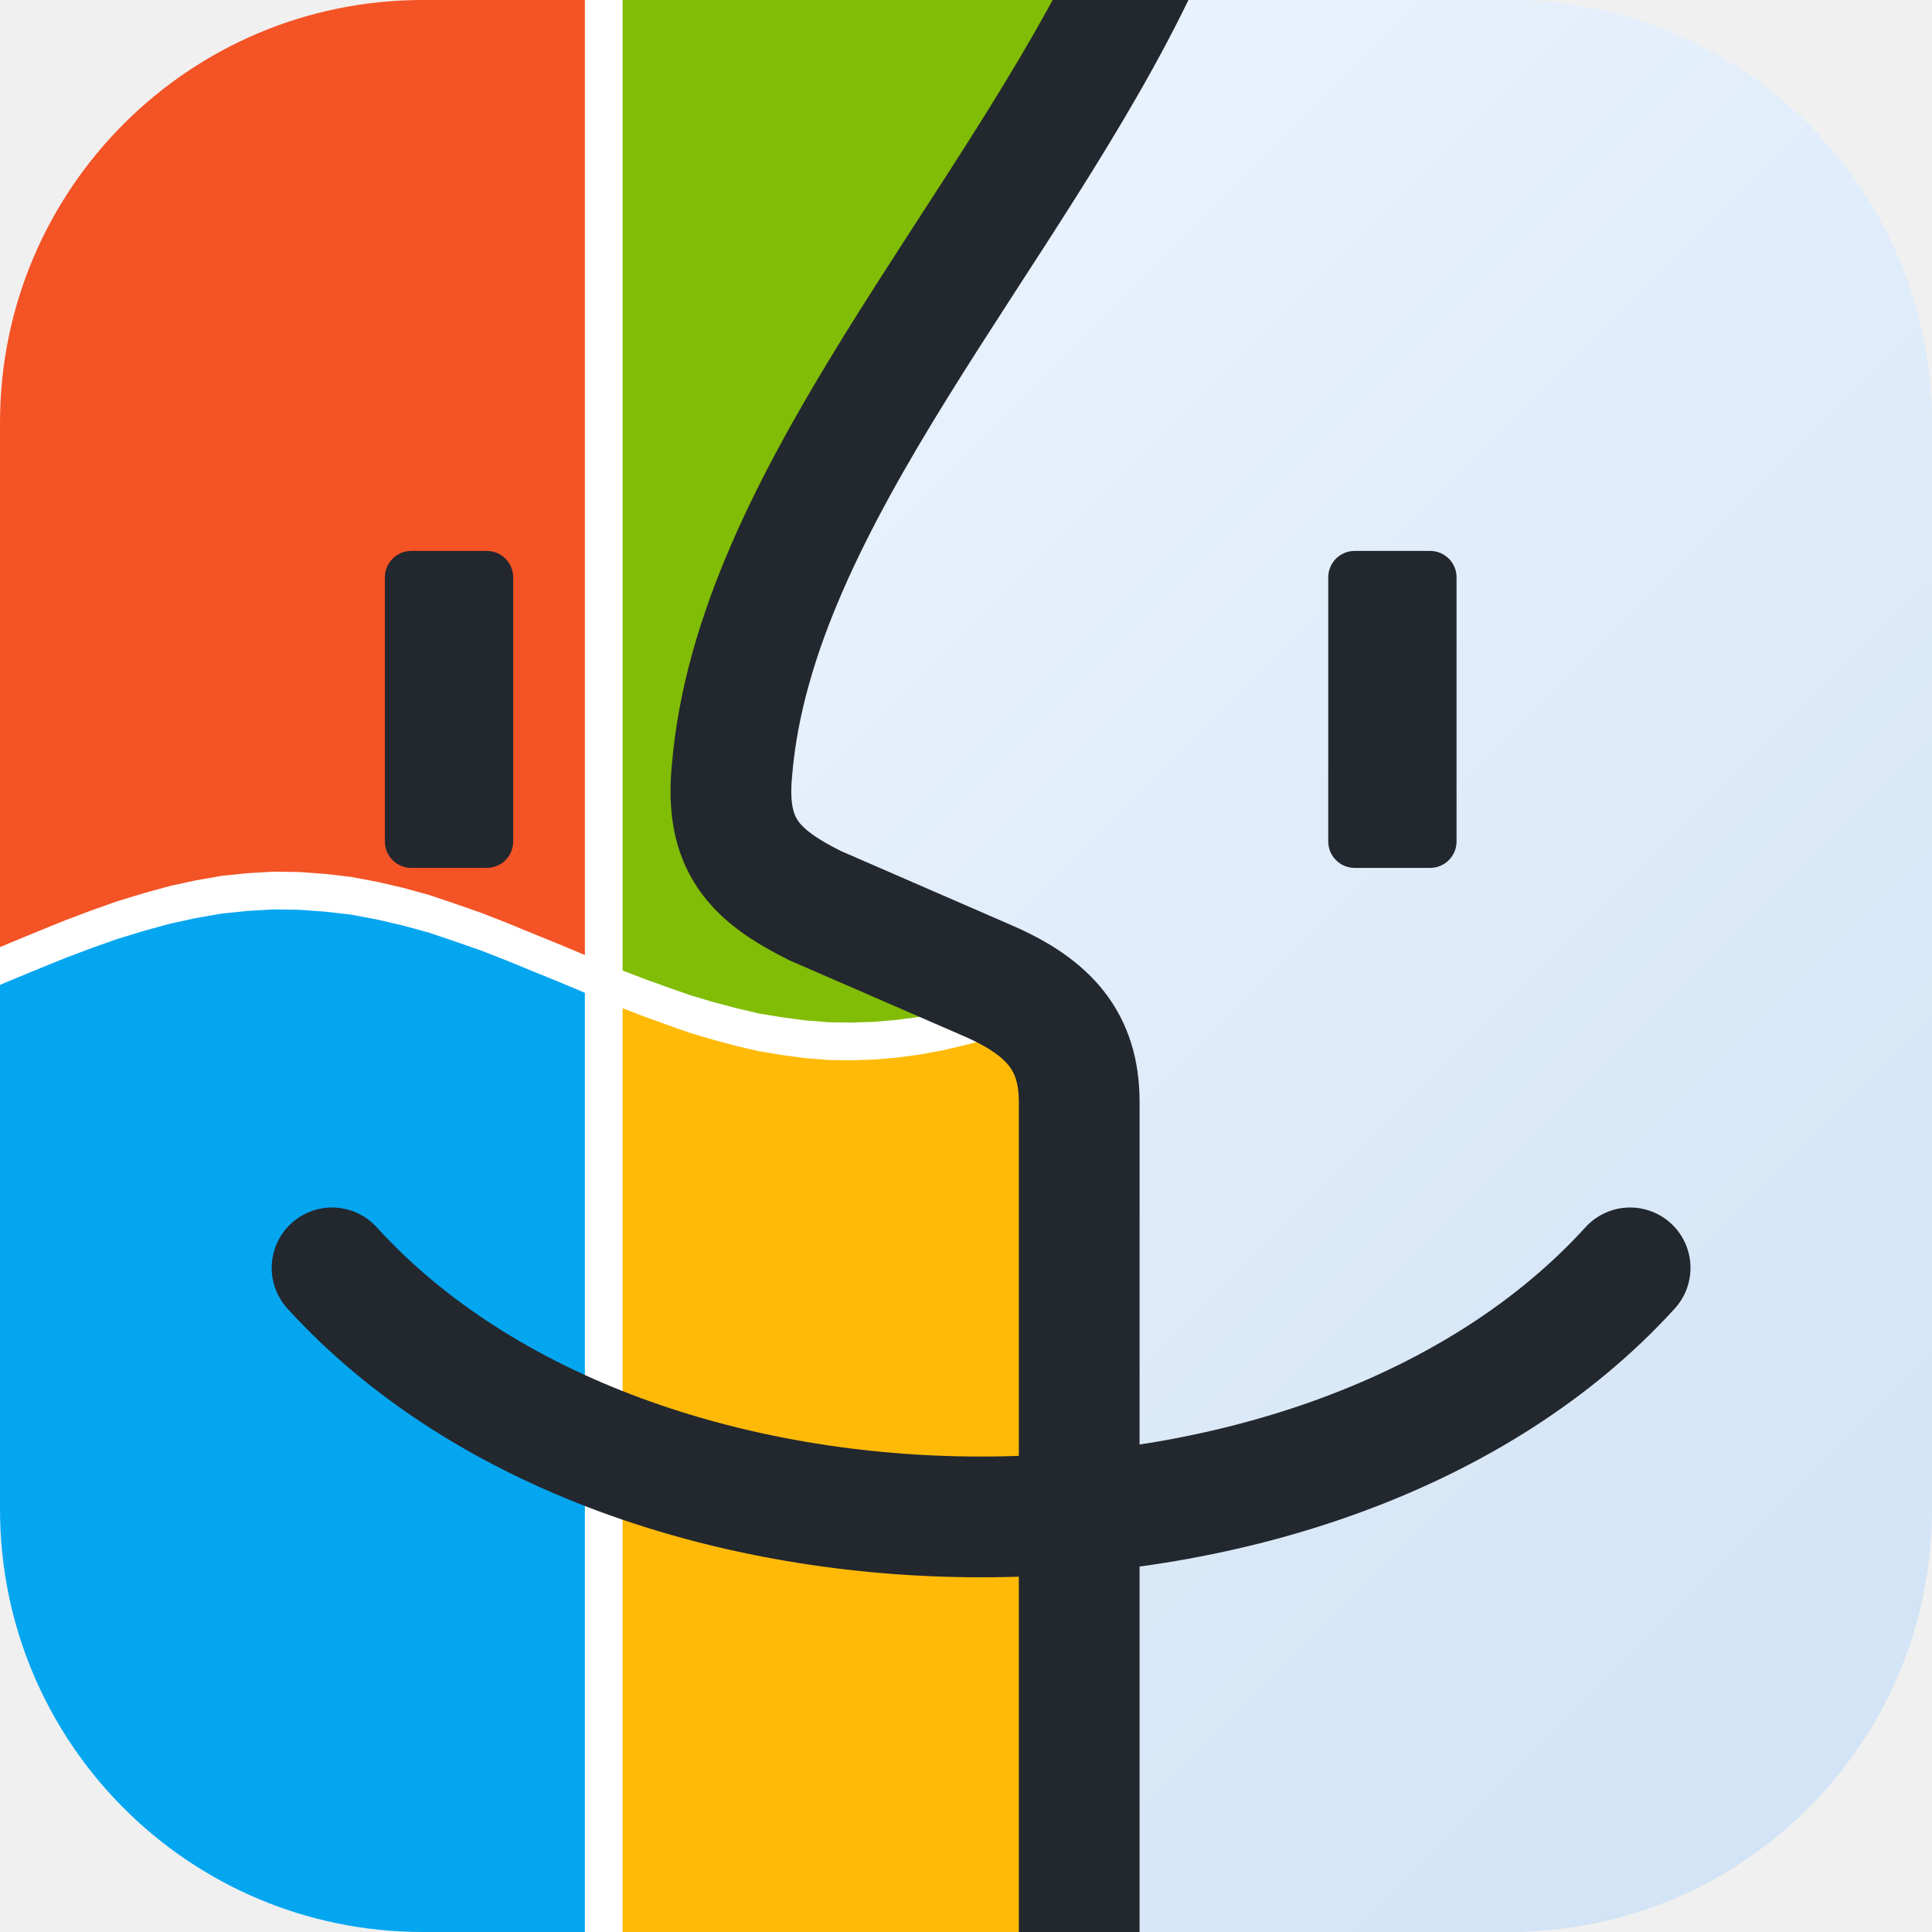
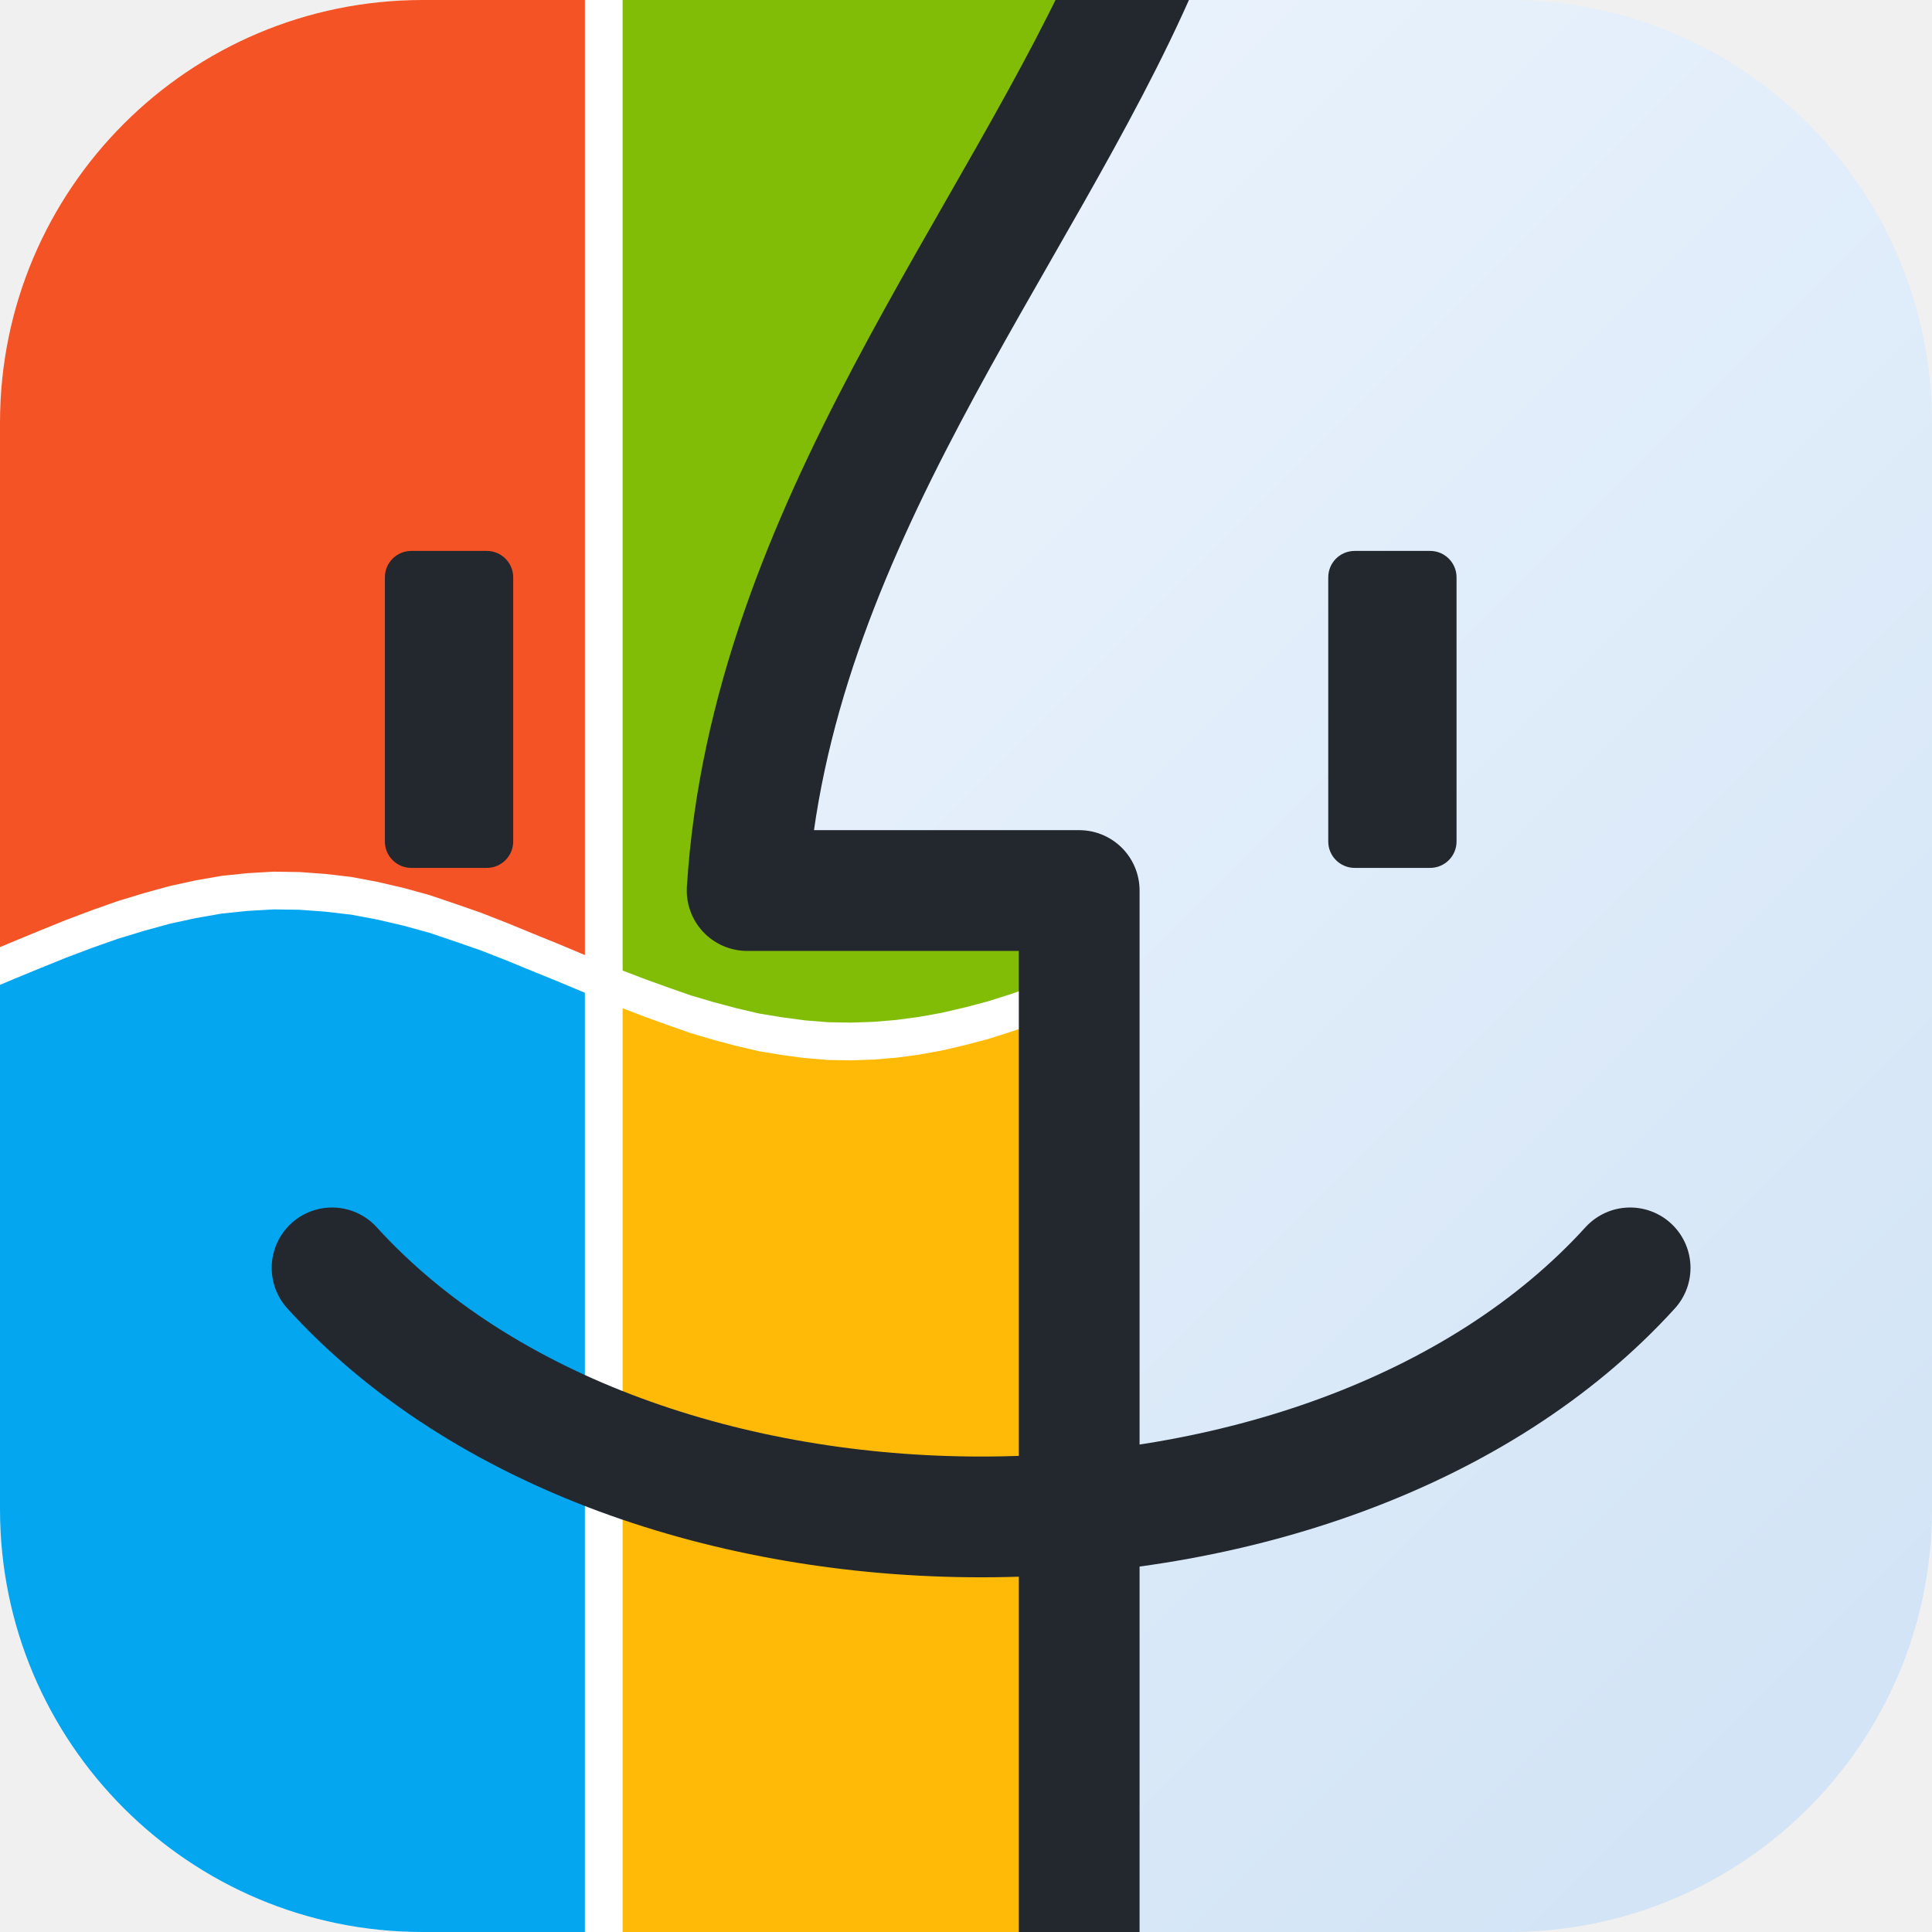
<svg xmlns="http://www.w3.org/2000/svg" viewBox="0 0 512 512" width="512" height="512">
  <defs>
    <linearGradient id="lt" x1="0" y1="0" x2="1" y2="1">
      <stop offset="0" stop-color="#f4f9ff" />
      <stop offset="1" stop-color="#cfe2f5" />
    </linearGradient>
    <clipPath id="sq">
      <rect width="512" height="512" rx="112" />
    </clipPath>
    <clipPath id="Lreg">
-       <path d="M-10 -10 L302 -10 C268 62 200 132 194 204 C192 224 200 232 216 240 L262 260 C278 267 286 276 286 292 L286 522 L-10 522 Z" />
+       <path d="M-10 -10 L302 -10 C270 64 204 140 198 236 L286 236 L286 522 L-10 522 Z" />
    </clipPath>
  </defs>
  <g clip-path="url(#sq)">
    <rect width="512" height="512" fill="url(#lt)" />
    <g clip-path="url(#Lreg)">
      <rect x="-10" y="-10" width="320" height="540" fill="#fff" />
      <path d="M-10.0 -55.8 L-3.1 -58.7 L3.8 -61.6 L10.6 -64.4 L17.5 -67.2 L24.4 -69.8 L31.2 -72.2 L38.1 -74.3 L45.0 -76.2 L51.9 -77.7 L58.8 -78.9 L65.6 -79.6 L72.5 -80.0 L79.4 -79.9 L86.2 -79.4 L93.1 -78.6 L100.0 -77.3 L106.9 -75.7 L113.8 -73.8 L120.6 -71.5 L127.5 -69.1 L134.4 -66.4 L141.2 -63.6 L148.1 -60.8 L155.0 -57.9 L155.0 253.1 L148.1 250.2 L141.2 247.4 L134.4 244.6 L127.5 241.9 L120.6 239.5 L113.8 237.2 L106.9 235.3 L100.0 233.7 L93.1 232.4 L86.2 231.6 L79.4 231.1 L72.5 231.0 L65.6 231.4 L58.8 232.1 L51.9 233.3 L45.0 234.8 L38.1 236.7 L31.2 238.8 L24.4 241.2 L17.5 243.8 L10.6 246.6 L3.8 249.4 L-3.1 252.3 L-10.0 255.2 Z" fill="#f35325" />
      <path d="M165.0 -53.8 L171.0 -51.5 L177.1 -49.3 L183.1 -47.2 L189.2 -45.4 L195.2 -43.8 L201.2 -42.4 L207.3 -41.4 L213.3 -40.6 L219.4 -40.1 L225.4 -40.0 L231.5 -40.2 L237.5 -40.7 L243.5 -41.5 L249.6 -42.6 L255.6 -44.0 L261.7 -45.6 L267.7 -47.5 L273.8 -49.6 L279.8 -51.8 L285.8 -54.2 L291.9 -56.6 L297.9 -59.1 L304.0 -61.7 L310.0 -64.2 L310.0 246.8 L304.0 249.3 L297.9 251.9 L291.9 254.4 L285.8 256.8 L279.8 259.2 L273.8 261.4 L267.7 263.5 L261.7 265.4 L255.6 267.0 L249.6 268.4 L243.5 269.5 L237.5 270.3 L231.5 270.8 L225.4 271.0 L219.4 270.9 L213.3 270.4 L207.3 269.6 L201.2 268.6 L195.2 267.2 L189.2 265.6 L183.1 263.8 L177.1 261.7 L171.0 259.5 L165.0 257.2 Z" fill="#81bc06" />
      <path d="M-10.0 265.2 L-3.1 262.3 L3.8 259.4 L10.6 256.6 L17.5 253.8 L24.4 251.2 L31.2 248.8 L38.1 246.7 L45.0 244.8 L51.9 243.3 L58.8 242.1 L65.6 241.4 L72.5 241.0 L79.4 241.1 L86.2 241.6 L93.1 242.4 L100.0 243.7 L106.9 245.3 L113.8 247.2 L120.6 249.5 L127.5 251.9 L134.4 254.6 L141.2 257.4 L148.1 260.2 L155.0 263.1 L155.0 574.1 L148.1 571.2 L141.2 568.4 L134.4 565.6 L127.5 562.9 L120.6 560.5 L113.8 558.2 L106.9 556.3 L100.0 554.7 L93.1 553.4 L86.2 552.6 L79.4 552.1 L72.5 552.0 L65.6 552.4 L58.8 553.1 L51.9 554.3 L45.0 555.8 L38.1 557.7 L31.2 559.8 L24.4 562.2 L17.5 564.8 L10.6 567.6 L3.8 570.4 L-3.1 573.3 L-10.0 576.2 Z" fill="#05a6f0" />
      <path d="M165.0 267.2 L171.0 269.5 L177.1 271.7 L183.1 273.8 L189.2 275.6 L195.2 277.2 L201.2 278.6 L207.3 279.6 L213.3 280.4 L219.4 280.9 L225.4 281.0 L231.5 280.8 L237.5 280.3 L243.5 279.5 L249.6 278.4 L255.6 277.0 L261.7 275.4 L267.7 273.5 L273.8 271.4 L279.8 269.2 L285.8 266.8 L291.9 264.4 L297.9 261.9 L304.0 259.3 L310.0 256.8 L310.0 567.8 L304.0 570.3 L297.9 572.9 L291.9 575.4 L285.8 577.8 L279.8 580.2 L273.8 582.4 L267.7 584.5 L261.7 586.4 L255.6 588.0 L249.6 589.4 L243.5 590.5 L237.5 591.3 L231.5 591.8 L225.4 592.0 L219.4 591.9 L213.3 591.4 L207.3 590.6 L201.2 589.6 L195.2 588.2 L189.2 586.6 L183.1 584.8 L177.1 582.7 L171.0 580.5 L165.0 578.2 Z" fill="#ffba08" />
    </g>
-     <path d="M302 -10 C268 62 200 132 194 204 C192 224 200 232 216 240 L262 260 C278 267 286 276 286 292 L286 522" fill="none" stroke="#23272e" stroke-width="32" stroke-linejoin="round" stroke-linecap="round" />
+     <path d="M302 -10 C270 64 204 140 198 236 L286 236 L286 522" fill="none" stroke="#23272e" stroke-width="32" stroke-linejoin="round" stroke-linecap="round" />
    <g fill="#23272e">
      <rect x="102" y="146" width="34" height="84" rx="7" />
      <rect x="352" y="146" width="34" height="84" rx="7" />
    </g>
    <path d="M88 336 C168 424 352 424 432 336" fill="none" stroke="#23272e" stroke-width="32" stroke-linecap="round" />
  </g>
</svg>
